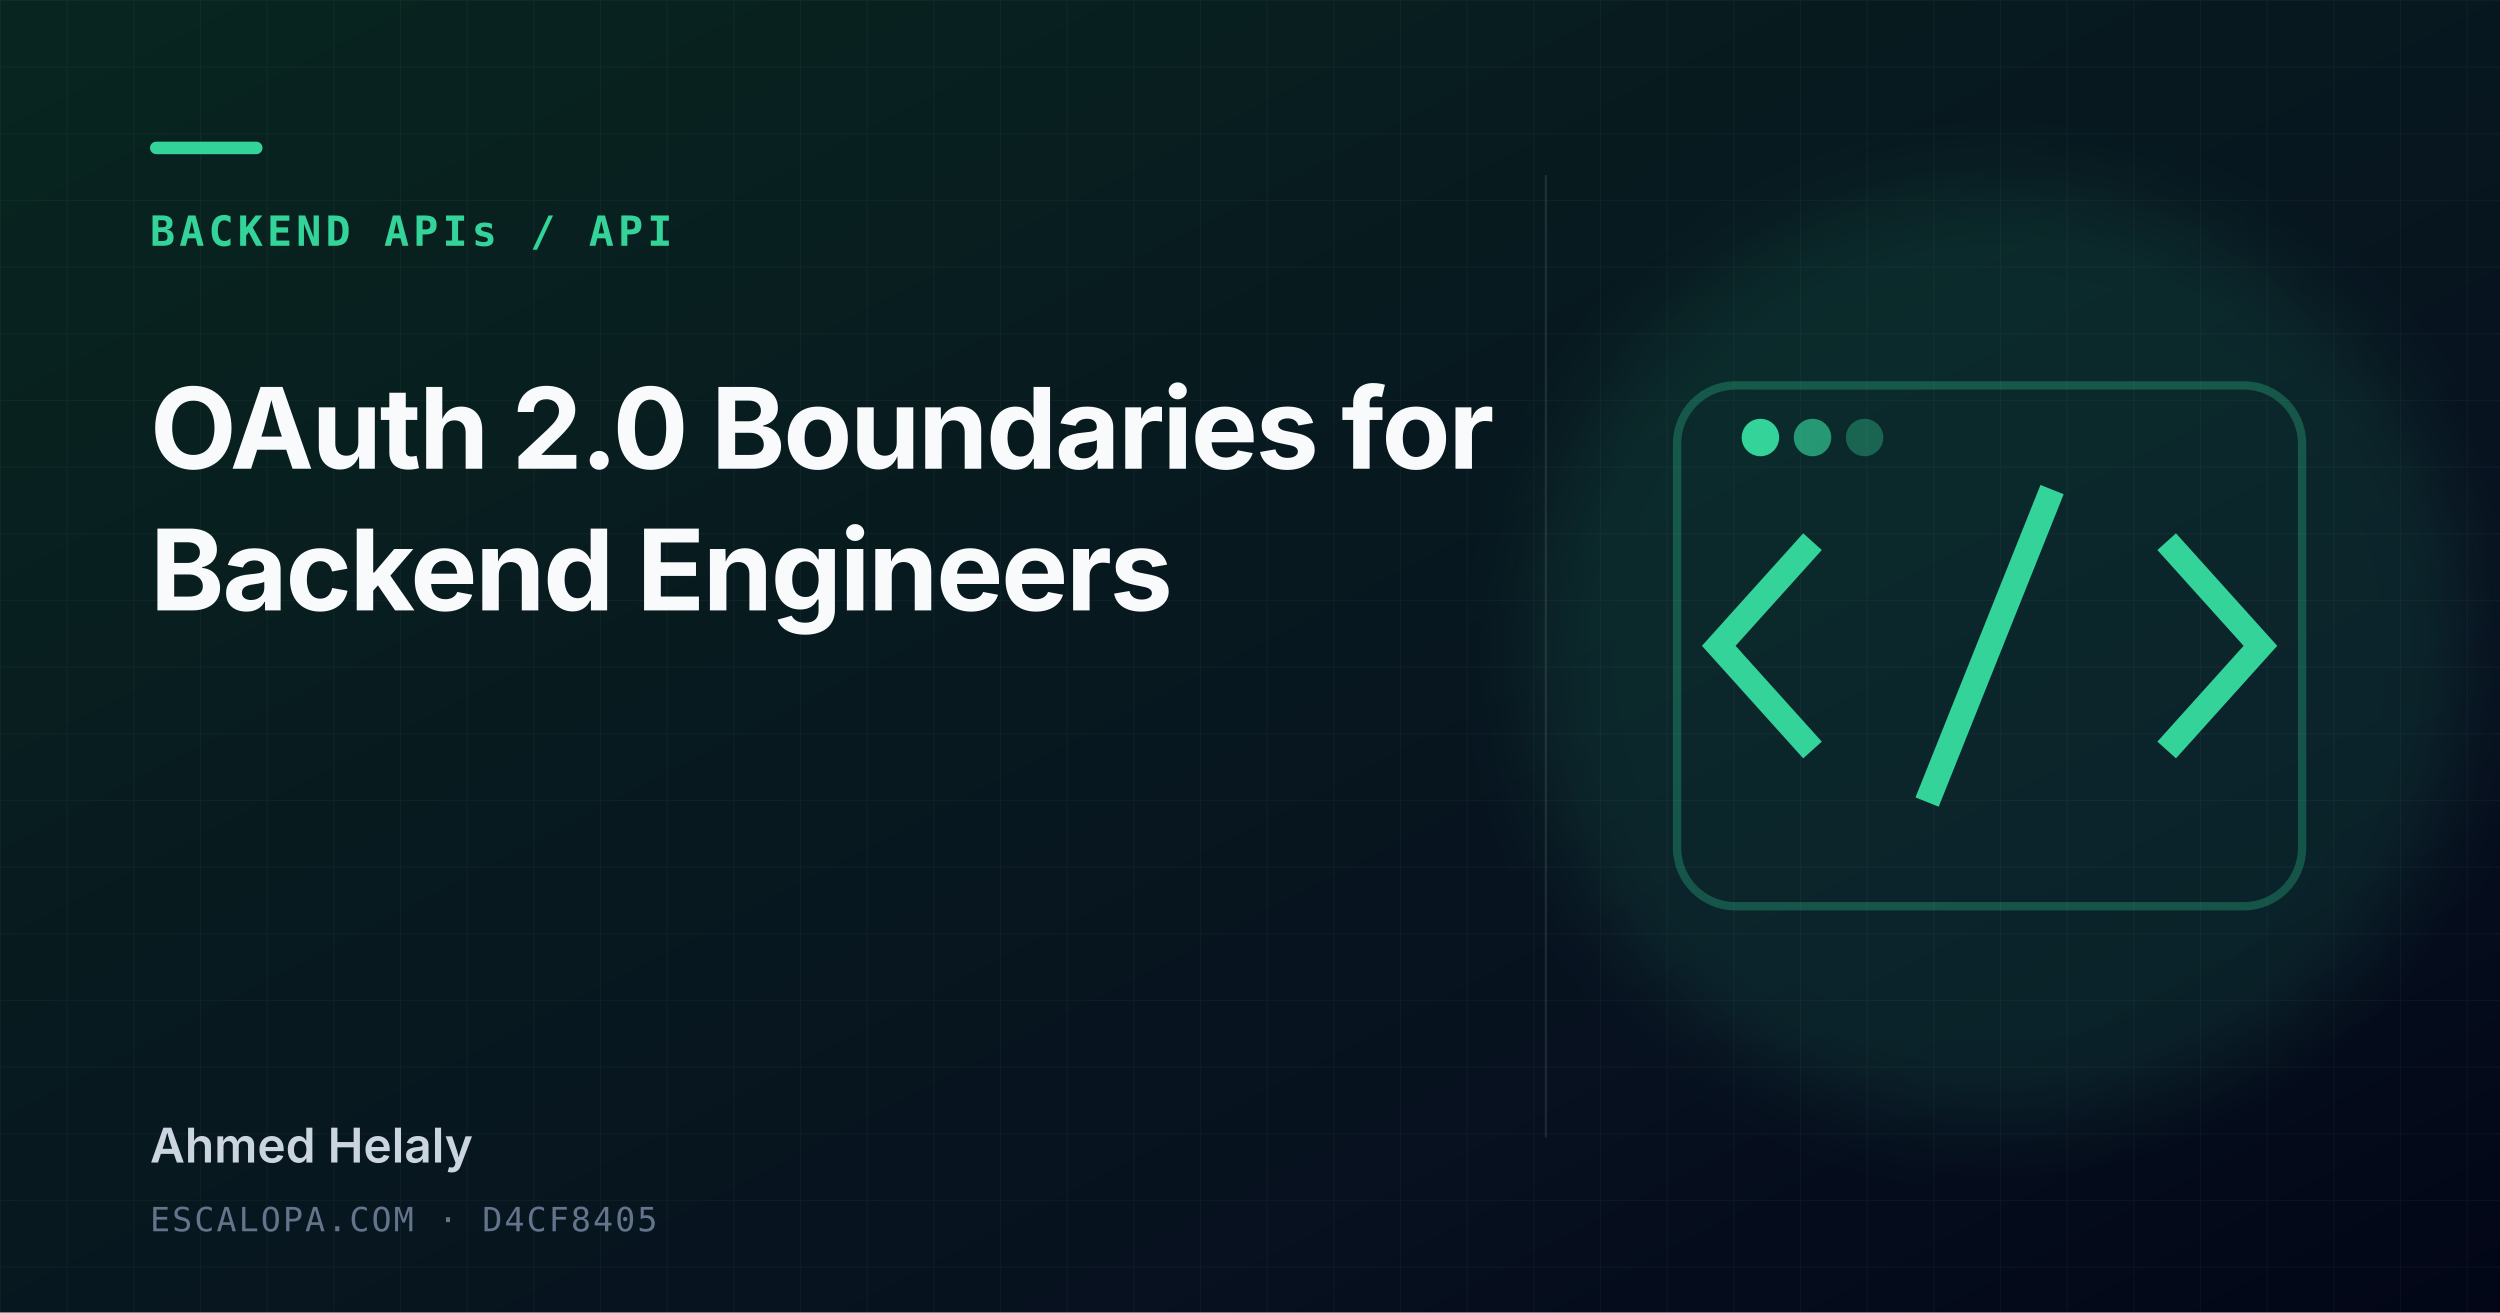
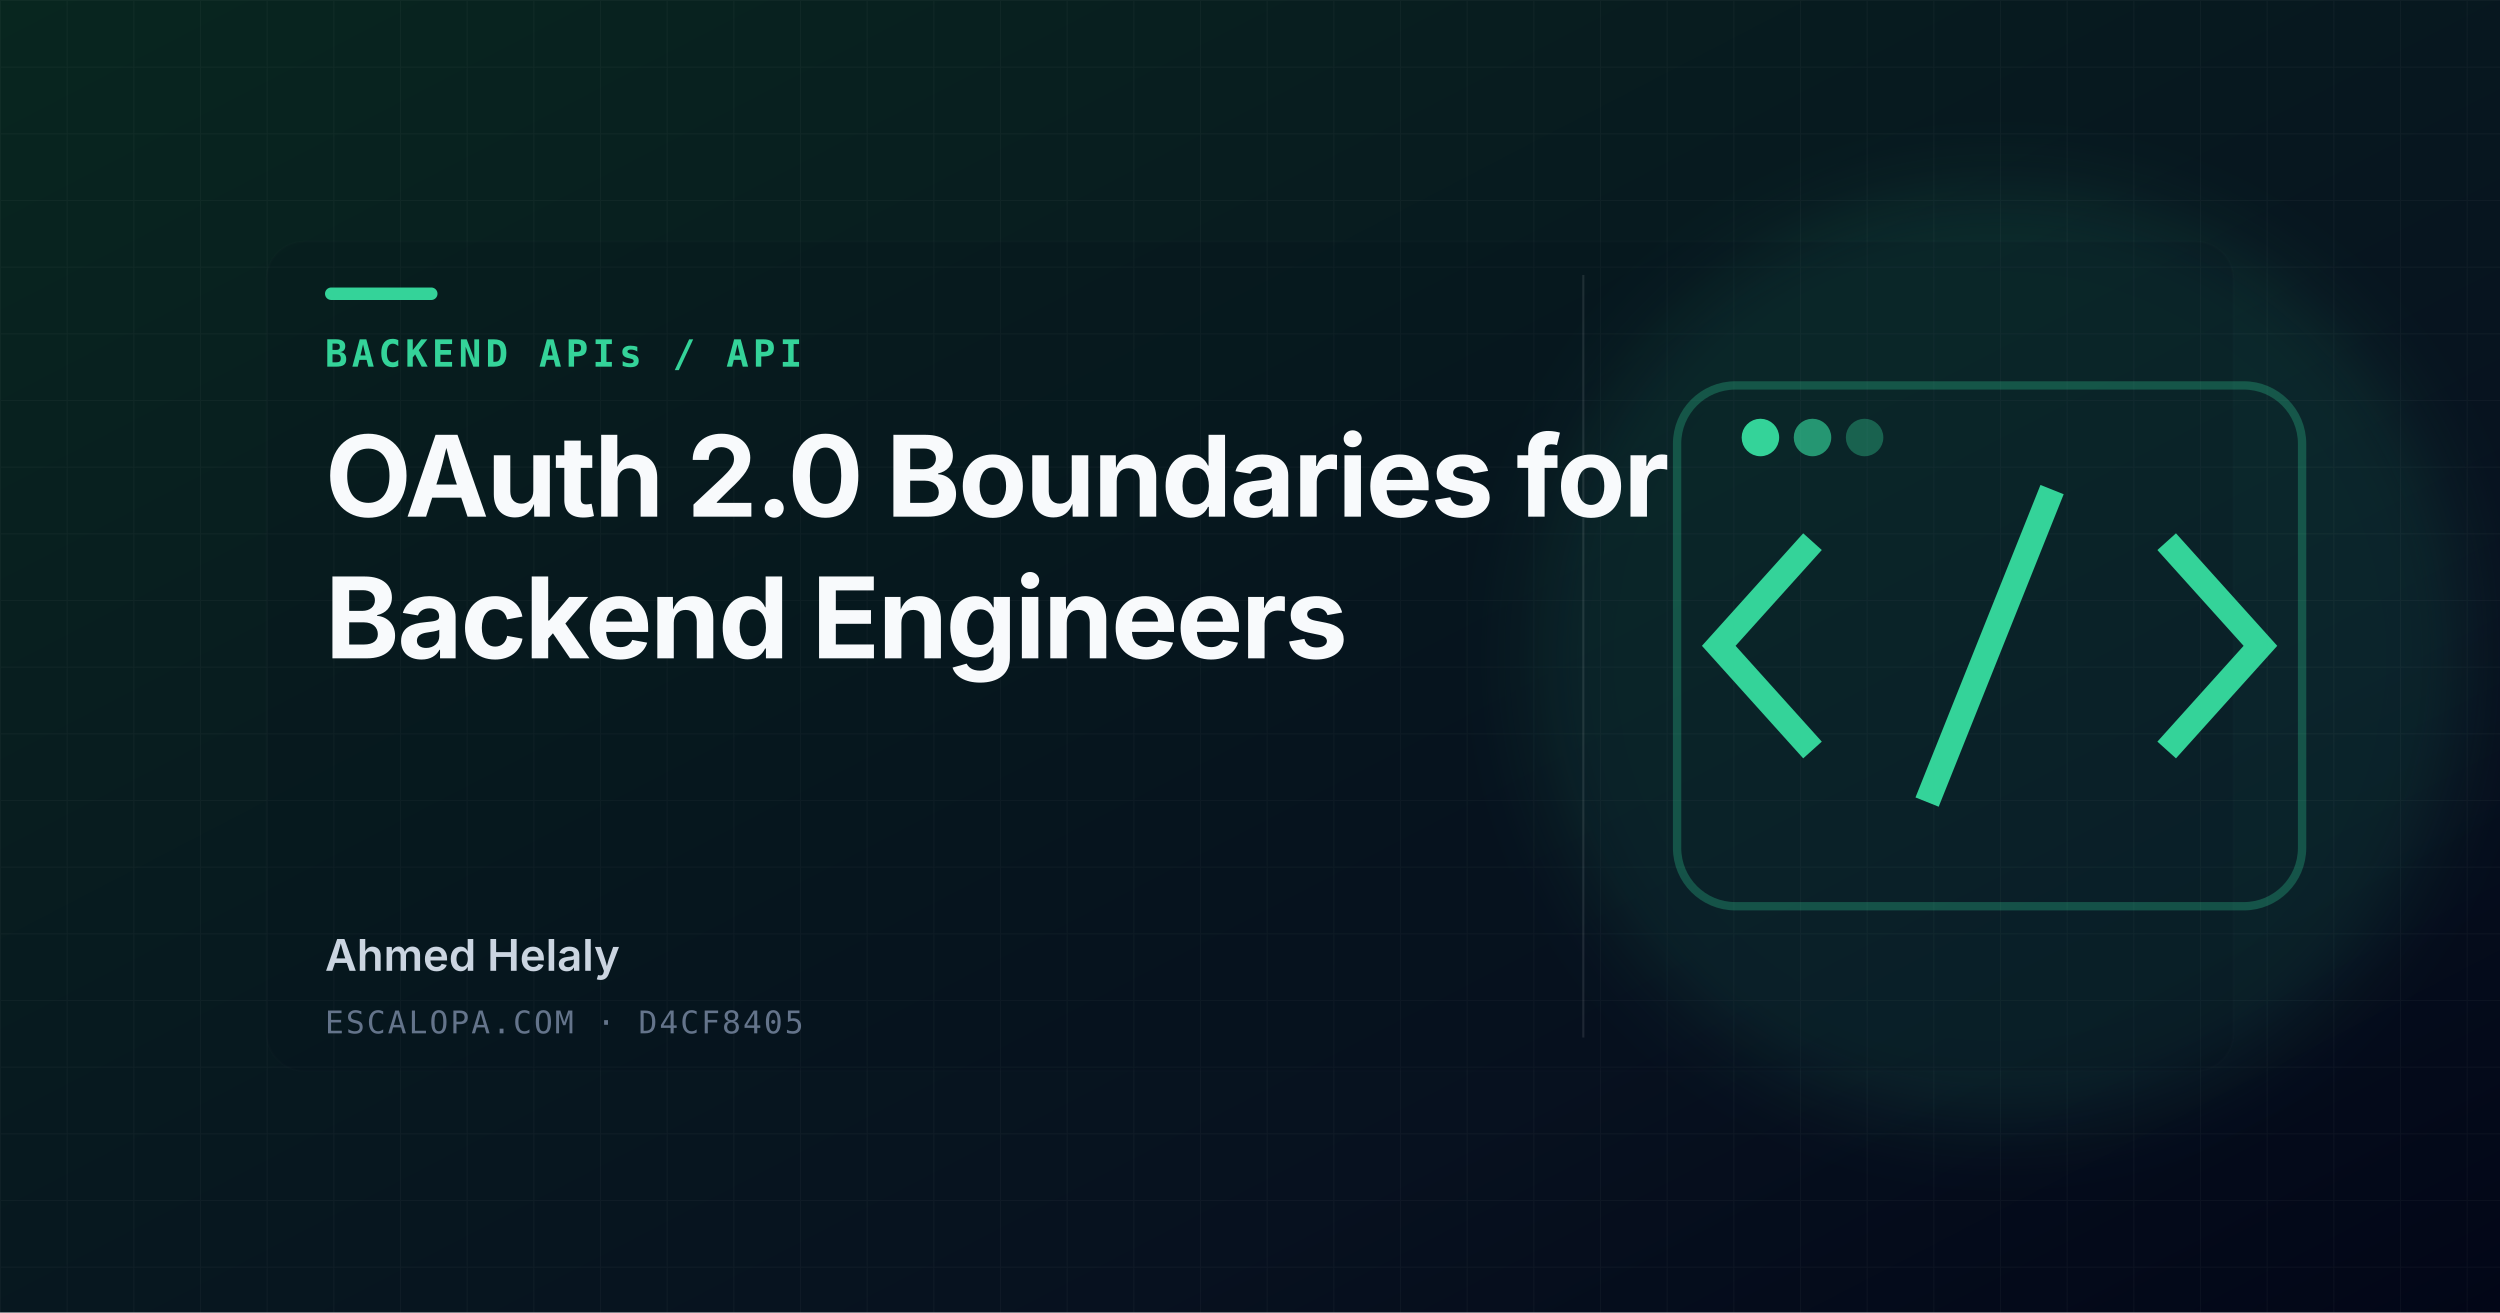
<svg xmlns="http://www.w3.org/2000/svg" width="1200" height="630" viewBox="0 0 1200 630" role="img" aria-label="OAuth 2.0 Boundaries for Backend Engineers">
  <defs>
    <linearGradient id="g" x1="0" y1="0" x2="1" y2="1">
      <stop stop-color="#08261f" />
      <stop offset=".72" stop-color="#07111f" />
      <stop offset="1" stop-color="#020617" />
    </linearGradient>
    <pattern id="grid" width="32" height="32" patternUnits="userSpaceOnUse">
      <path d="M32 0H0v32" fill="none" stroke="#fff" stroke-width="1" opacity=".035" />
    </pattern>
    <filter id="glow">
      <feGaussianBlur stdDeviation="18" />
    </filter>
  </defs>
  <rect width="1200" height="630" fill="url(#g)" />
  <rect width="1200" height="630" fill="url(#grid)" />
  <circle cx="960" cy="315" r="225" fill="#34d399" opacity=".10" filter="url(#glow)" />
-   <path d="M742 84v462" stroke="#fff" stroke-width="1" opacity=".1" />
-   <rect x="72" y="68" width="54" height="6" rx="3" fill="#34d399" />
-   <text x="72" y="118" fill="#34d399" font-family="ui-monospace,SFMono-Regular,monospace" font-size="20" font-weight="700" letter-spacing="2">BACKEND APIs / API</text>
-   <text x="72" y="225" fill="#f8fafc" font-family="Inter,Arial,sans-serif" font-size="54" font-weight="720" letter-spacing="-1">
-     <tspan x="72" dy="0">OAuth 2.0 Boundaries for</tspan>
-     <tspan x="72" dy="68">Backend Engineers</tspan>
+   <rect x="128" y="116" width="944" height="398" rx="18" fill="#020617" opacity=".13" stroke="#fff" stroke-width="1" stroke-opacity=".05" />
+   <path d="M760 132v366" stroke="#fff" stroke-width="1" opacity=".1" />
+   <rect x="156" y="138" width="54" height="6" rx="3" fill="#34d399" />
+   <text x="156" y="176" fill="#34d399" font-family="ui-monospace,SFMono-Regular,monospace" font-size="18" font-weight="700" letter-spacing="2">BACKEND APIs / API</text>
+   <text x="156" y="248" fill="#f8fafc" font-family="Inter,Arial,sans-serif" font-size="54" font-weight="720" letter-spacing="-1">
+     <tspan x="156" dy="0">OAuth 2.0 Boundaries for</tspan>
+     <tspan x="156" dy="68">Backend Engineers</tspan>
  </text>
  <g fill="none" stroke="#34d399" stroke-width="4">
    <rect x="805" y="185" width="300" height="250" rx="28" opacity=".28" />
    <path d="M870 260 825 310l45 50M1040 260l45 50-45 50M985 235l-60 150" stroke-width="12" />
    <circle cx="845" cy="210" r="7" fill="#34d399" />
    <circle cx="870" cy="210" r="7" fill="#34d399" opacity=".65" />
    <circle cx="895" cy="210" r="7" fill="#34d399" opacity=".35" />
  </g>
-   <text x="72" y="558" fill="#cbd5e1" font-family="Inter,Arial,sans-serif" font-size="23" font-weight="600">Ahmed Helaly</text>
-   <text x="72" y="591" fill="#64748b" font-family="ui-monospace,SFMono-Regular,monospace" font-size="16" letter-spacing="1">ESCALOPA.COM  ·  D4CF8405</text>
+   <text x="156" y="466" fill="#cbd5e1" font-family="Inter,Arial,sans-serif" font-size="21" font-weight="600">Ahmed Helaly</text>
+   <text x="156" y="496" fill="#64748b" font-family="ui-monospace,SFMono-Regular,monospace" font-size="15" letter-spacing="1">ESCALOPA.COM  ·  D4CF8405</text>
</svg>
